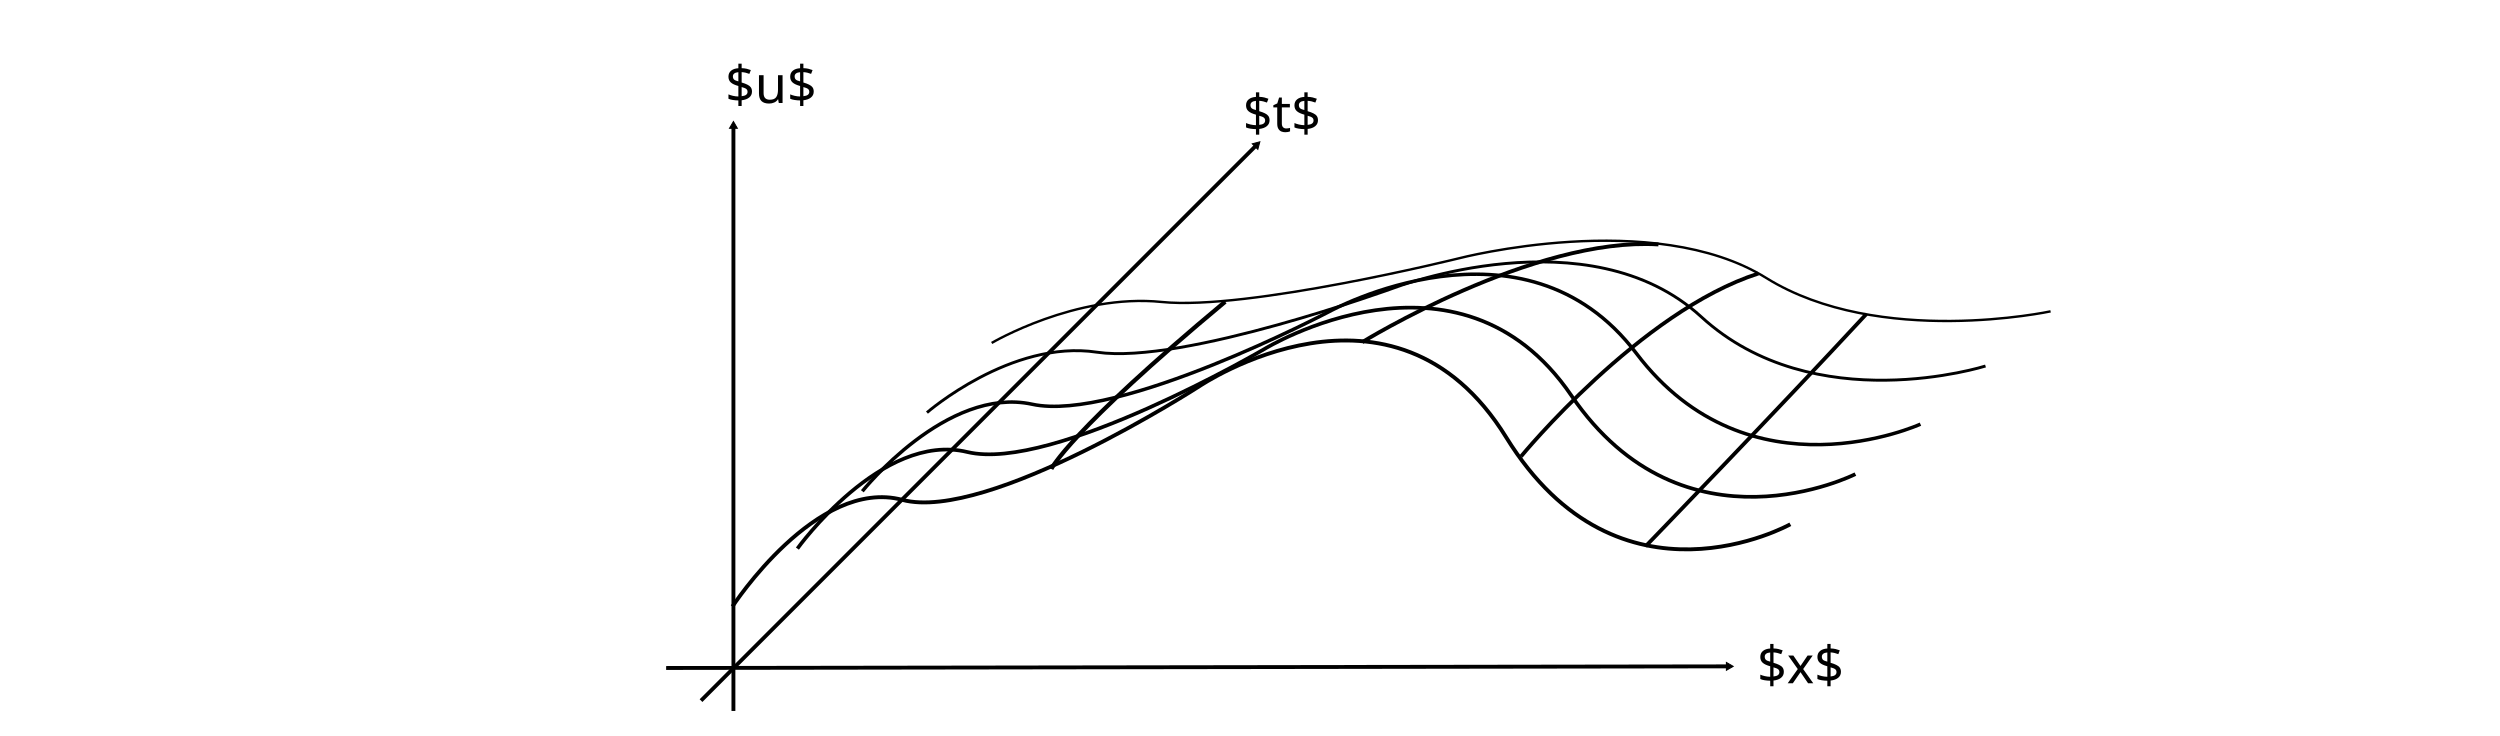
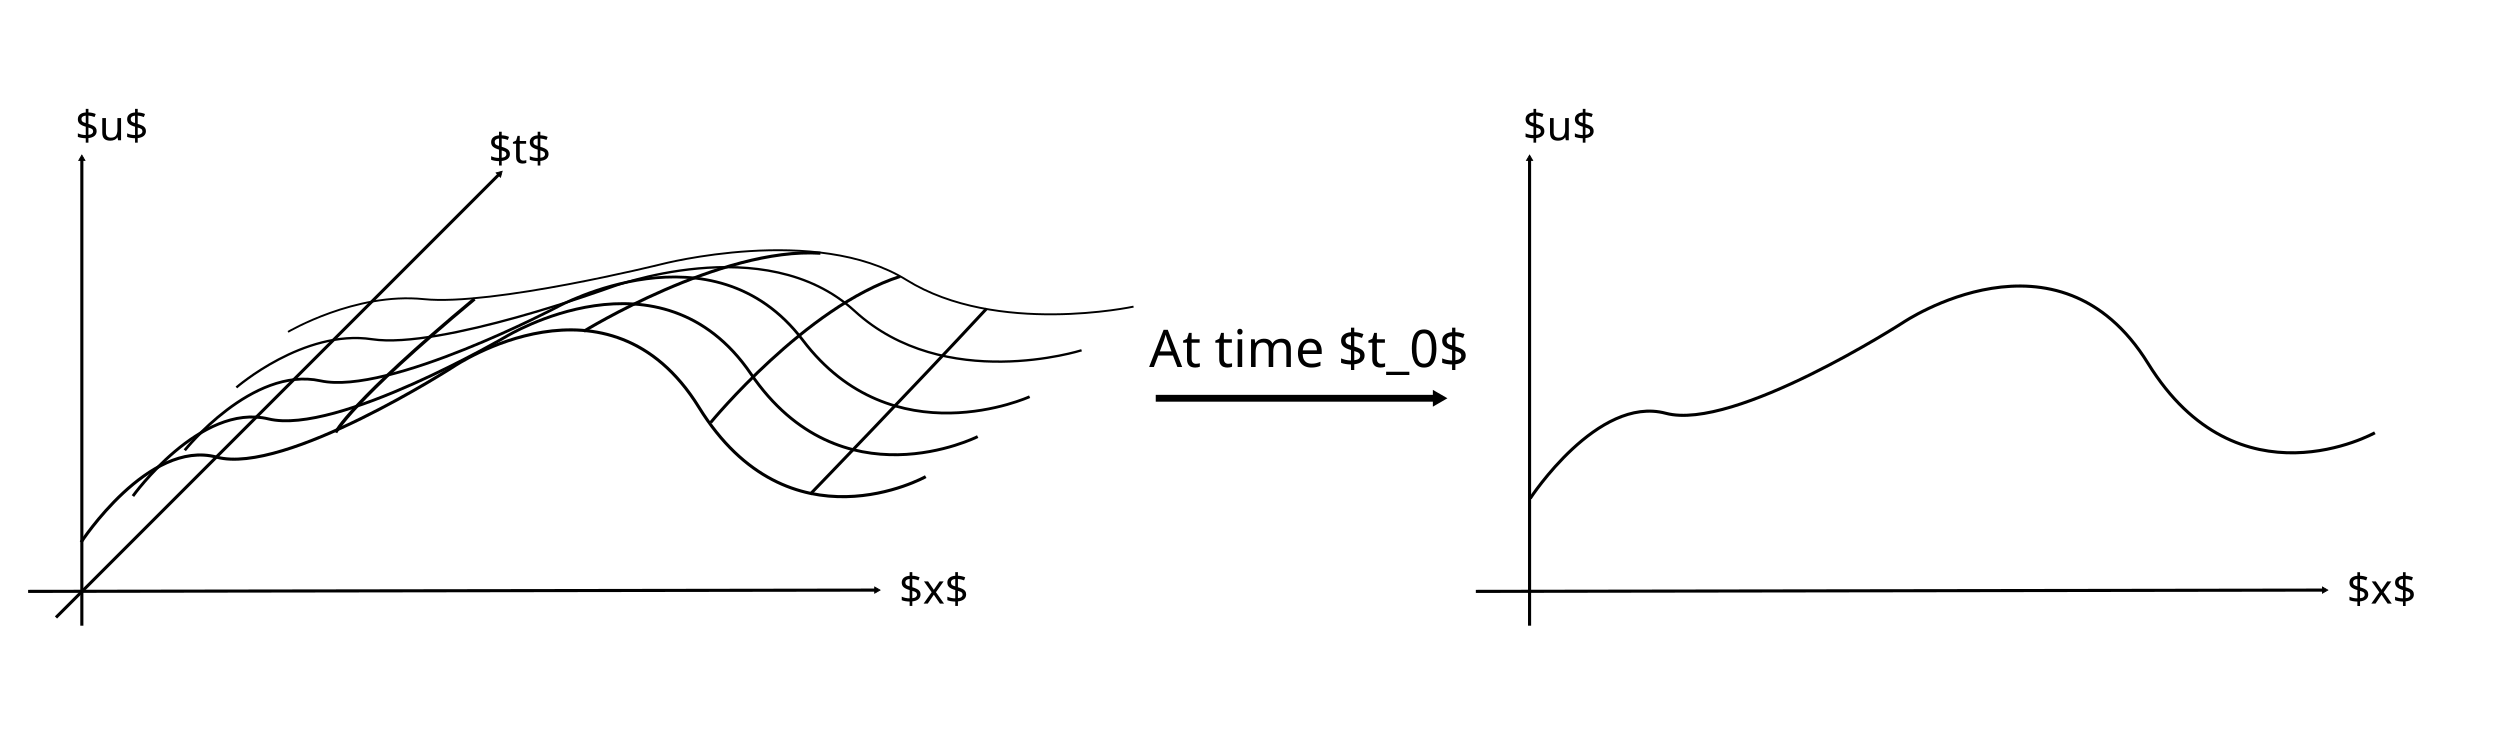
<svg xmlns="http://www.w3.org/2000/svg" width="170mm" height="50mm" viewBox="0 0 642.52 188.976" version="1.1" id="svg5">
  <defs id="defs2">
    <marker style="overflow:visible" id="marker1938" refX="0.0" refY="0.0" orient="auto">
      <path transform="scale(-0.2)" style="fill-rule:evenodd;fill:context-stroke;stroke:context-stroke;stroke-width:1.0pt" d="M 5.77,0.0 L -2.88,5.0 L -2.88,-5.0 L 5.77,0.0 z " id="path1761" />
    </marker>
-     <marker style="overflow:visible" id="marker1929" refX="0.0" refY="0.0" orient="auto">
+     <marker style="overflow:visible" id="marker1929" refX="0.0" refY="0.0" orient="auto" viewBox="0 0 2.13 2.462" markerWidth="2.13" markerHeight="2.462" preserveAspectRatio="xMidYMid">
      <path transform="scale(0.2)" style="fill-rule:evenodd;fill:context-stroke;stroke:context-stroke;stroke-width:1.0pt" d="M 5.77,0.0 L -2.88,5.0 L -2.88,-5.0 L 5.77,0.0 z " id="path1927" />
    </marker>
    <marker style="overflow:visible" id="marker1883" refX="0.0" refY="0.0" orient="auto">
      <path transform="scale(0.2)" style="fill-rule:evenodd;fill:context-stroke;stroke:context-stroke;stroke-width:1.0pt" d="M 5.77,0.0 L -2.88,5.0 L -2.88,-5.0 L 5.77,0.0 z " id="path1770" />
    </marker>
    <marker style="overflow:visible" id="TriangleInS" refX="0" refY="0" orient="auto">
      <path transform="scale(-0.2)" style="fill:context-stroke;fill-rule:evenodd;stroke:context-stroke;stroke-width:1pt" d="M 5.77,0 -2.88,5 V -5 Z" id="path52001" />
    </marker>
    <marker style="overflow:visible" id="TriangleOutS" refX="0" refY="0" orient="auto">
      <path transform="scale(0.2)" style="fill:context-stroke;fill-rule:evenodd;stroke:context-stroke;stroke-width:1pt" d="M 5.77,0 -2.88,5 V -5 Z" id="path52010" />
    </marker>
    <marker style="overflow:visible" id="Arrow2Send" refX="0" refY="0" orient="auto">
      <path transform="matrix(-0.3,0,0,-0.3,0.69,0)" d="M 8.719,4.034 -2.207,0.016 8.719,-4.002 c -1.745,2.372 -1.735,5.617 -6e-7,8.035 z" style="fill:context-stroke;fill-rule:evenodd;stroke:context-stroke;stroke-width:0.625;stroke-linejoin:round" id="path51895" />
    </marker>
    <marker style="overflow:visible" id="Arrow1Send" refX="0" refY="0" orient="auto">
      <path transform="matrix(-0.2,0,0,-0.2,-1.2,0)" style="fill:context-stroke;fill-rule:evenodd;stroke:context-stroke;stroke-width:1pt" d="M 0,0 5,-5 -12.5,0 5,5 Z" id="path51877" />
    </marker>
    <marker style="overflow:visible" id="Arrow1Sstart" refX="0" refY="0" orient="auto">
      <path transform="matrix(0.2,0,0,0.2,1.2,0)" style="fill:context-stroke;fill-rule:evenodd;stroke:context-stroke;stroke-width:1pt" d="M 0,0 5,-5 -12.5,0 5,5 Z" id="path51874" />
    </marker>
    <marker style="overflow:visible" id="Arrow1Lend" refX="0" refY="0" orient="auto">
      <path transform="matrix(-0.8,0,0,-0.8,-10,0)" style="fill:context-stroke;fill-rule:evenodd;stroke:context-stroke;stroke-width:1pt" d="M 0,0 5,-5 -12.5,0 5,5 Z" id="path51865" />
    </marker>
+     <marker style="overflow:visible" id="marker1938-3" refX="0" refY="0" orient="auto">
+       <path transform="scale(-0.2)" style="fill:context-stroke;fill-rule:evenodd;stroke:context-stroke;stroke-width:1pt" d="M 5.77,0 -2.88,5 V -5 Z" id="path1761-6" />
+     </marker>
+     <marker style="overflow:visible" id="marker1883-7" refX="0" refY="0" orient="auto">
+       <path transform="scale(0.2)" style="fill:context-stroke;fill-rule:evenodd;stroke:context-stroke;stroke-width:1pt" d="M 5.77,0 -2.88,5 V -5 Z" id="path1770-5" />
+     </marker>
  </defs>
  <g id="layer1">
    <text xml:space="preserve" style="font-size:2.667px;line-height:1.25;font-family:sans-serif" x="177.737" y="92.171" id="text8016">
      <tspan id="tspan8014" x="177.737" y="92.171" />
    </text>
-     <path style="fill:none;stroke:#000000;stroke-width:1px;stroke-linecap:butt;stroke-linejoin:miter;stroke-opacity:1;marker-start:url(#marker1938)" d="M 188.496,32.393 V 182.718" id="path1141" />
-     <path style="fill:none;stroke:#000000;stroke-width:1px;stroke-linecap:butt;stroke-linejoin:miter;stroke-opacity:1;marker-end:url(#marker1883)" d="m 171.202,171.676 273.075,-0.417" id="path1143" />
-     <path style="fill:none;stroke:#000000;stroke-width:1px;stroke-linecap:butt;stroke-linejoin:miter;stroke-opacity:1;marker-end:url(#marker1929)" d="M 180.168,180.063 322.969,37.262" id="path1145" />
-     <g id="g1951" transform="translate(-1.091475,34.14281)">
-       <path style="fill:none;stroke:#000000;stroke-width:1px;stroke-linecap:butt;stroke-linejoin:miter;stroke-opacity:1" d="m 189.341,121.73 c 0,0 21.643,-33.268 43.644,-27.405 22.001,5.863 76.351,-29.205 76.351,-29.205 0,0 49.891,-33.765 78.88,13.164 28.989,46.929 73.003,22.316 73.003,22.316" id="path1260" />
-       <path style="fill:none;stroke:#000000;stroke-width:0.952px;stroke-linecap:butt;stroke-linejoin:miter;stroke-opacity:1" d="m 206.028,106.851 c 0,0 21.646,-30.139 43.65,-24.827 22.004,5.312 76.36,-26.458 76.36,-26.458 0,0 49.898,-30.589 78.891,11.926 28.993,42.514 73.013,20.216 73.013,20.216" id="path1260-7" />
-       <path style="fill:none;stroke:#000000;stroke-width:0.903px;stroke-linecap:butt;stroke-linejoin:miter;stroke-opacity:1" d="m 222.714,92.112 c 0,0 21.649,-27.145 43.655,-22.361 22.007,4.784 76.37,-23.83 76.37,-23.83 0,0 49.904,-27.55 78.9,10.741 28.996,38.292 73.022,18.208 73.022,18.208" id="path1260-5" />
-       <path style="fill:none;stroke:#000000;stroke-width:0.753px;stroke-linecap:butt;stroke-linejoin:miter;stroke-opacity:1" d="m 239.327,71.896 c 0,0 21.657,-18.845 43.673,-15.524 22.015,3.321 76.4,-16.544 76.4,-16.544 0,0 49.924,-19.126 78.932,7.457 29.008,26.583 73.051,12.641 73.051,12.641" id="path1260-3" />
-       <path style="fill:none;stroke:#000000;stroke-width:0.62px;stroke-linecap:butt;stroke-linejoin:miter;stroke-opacity:1" d="m 255.957,54.001 c 0,0 21.665,-12.79 43.688,-10.536 22.023,2.254 76.427,-11.228 76.427,-11.228 0,0 49.941,-12.981 78.959,5.061 29.018,18.042 73.076,8.579 73.076,8.579" id="path1260-56" />
+     <g id="g3" transform="translate(46.05621,-5.70983)">
+       <path style="fill:none;stroke:#000000;stroke-width:0.798px;stroke-linecap:butt;stroke-linejoin:miter;stroke-opacity:1" d="m 347.221,133.81 c 0,0 17.281,-26.563 34.848,-21.882 17.567,4.681 60.963,-23.319 60.963,-23.319 0,0 39.836,-26.96 62.983,10.511 23.147,37.471 58.29,17.818 58.29,17.818" id="path1260-2" />
+       <g id="g2" transform="translate(8.245727,-8.121094)">
+         <path style="fill:none;stroke:#000000;stroke-width:0.798px;stroke-linecap:butt;stroke-linejoin:miter;stroke-opacity:1;marker-start:url(#marker1938-3)" d="M 338.809,54.61 V 174.638" id="path1141-3" />
+         <path style="fill:none;stroke:#000000;stroke-width:0.798px;stroke-linecap:butt;stroke-linejoin:miter;stroke-opacity:1;marker-end:url(#marker1883-7)" d="m 325.001,165.822 218.039,-0.333" id="path1143-5" />
+         <text xml:space="preserve" style="font-size:10.646px;line-height:1.25;font-family:sans-serif;stroke-width:0.798" x="548.872" y="168.962" id="text4672-6">
+           <tspan id="tspan4670-2" x="548.872" y="168.962" style="stroke-width:0.798">$x$</tspan>
+         </text>
+         <text xml:space="preserve" style="font-size:10.646px;line-height:1.25;font-family:sans-serif;stroke-width:0.798" x="337.127" y="49.881" id="text17960-9">
+           <tspan id="tspan17958-1" x="337.127" y="49.881" style="stroke-width:0.798">$u$</tspan>
+         </text>
+       </g>
    </g>
-     <path style="fill:none;stroke:#000000;stroke-width:1px;stroke-linecap:butt;stroke-linejoin:miter;stroke-opacity:1" d="m 350.114,87.93 c 0,0 44.011,-27.139 76.125,-25.105" id="path1986" />
-     <path style="fill:none;stroke:#000000;stroke-width:0.988px;stroke-linecap:butt;stroke-linejoin:miter;stroke-opacity:1" d="m 390.914,117.314 c 0,0 30.59,-37.271 61.012,-47.026" id="path1988" />
-     <path style="fill:none;stroke:#000000;stroke-width:0.991px;stroke-linecap:butt;stroke-linejoin:miter;stroke-opacity:1" d="m 422.93,140.4 c 0,0 33.583,-34.696 56.746,-59.698" id="path1990" />
-     <path style="fill:none;stroke:#000000;stroke-width:1.109px;stroke-linecap:butt;stroke-linejoin:miter;stroke-opacity:1" d="m 270.191,120.526 c 0,0 4.526,-9.548 44.692,-42.987" id="path1992" />
-     <text xml:space="preserve" style="font-size:13.333px;line-height:1.25;font-family:sans-serif" x="451.582" y="175.609" id="text4672">
-       <tspan id="tspan4670" x="451.582" y="175.609">$x$</tspan>
-     </text>
-     <text xml:space="preserve" style="font-size:13.333px;line-height:1.25;font-family:sans-serif" x="186.39" y="26.47" id="text17960">
-       <tspan id="tspan17958" x="186.39" y="26.47">$u$</tspan>
-     </text>
-     <text xml:space="preserve" style="font-size:13.333px;line-height:1.25;font-family:sans-serif" x="319.415" y="33.841" id="text32554">
-       <tspan x="319.415" y="33.841" id="tspan32556">$t$</tspan>
-     </text>
+     <g id="g4" transform="translate(0,-2.004813)">
+       <path style="fill:none;stroke:#000000;stroke-width:0.798px;stroke-linecap:butt;stroke-linejoin:miter;stroke-opacity:1;marker-start:url(#marker1938)" d="M 21.034,42.784 V 162.812" id="path1141" />
+       <path style="fill:none;stroke:#000000;stroke-width:0.798px;stroke-linecap:butt;stroke-linejoin:miter;stroke-opacity:1;marker-end:url(#marker1883)" d="M 7.225,153.996 225.264,153.663" id="path1143" />
+       <path style="fill:none;stroke:#000000;stroke-width:0.798px;stroke-linecap:butt;stroke-linejoin:miter;stroke-opacity:1;marker-end:url(#marker1929)" d="M 14.384,160.693 128.405,46.671" id="path1145" />
+       <path style="fill:none;stroke:#000000;stroke-width:0.798px;stroke-linecap:butt;stroke-linejoin:miter;stroke-opacity:1" d="m 20.837,141.377 c 0,0 17.281,-26.563 34.848,-21.882 17.567,4.681 60.963,-23.319 60.963,-23.319 0,0 39.836,-26.96 62.983,10.511 23.147,37.471 58.29,17.818 58.29,17.818" id="path1260" />
+       <path style="fill:none;stroke:#000000;stroke-width:0.76px;stroke-linecap:butt;stroke-linejoin:miter;stroke-opacity:1" d="m 34.161,129.497 c 0,0 17.283,-24.065 34.853,-19.823 17.569,4.241 60.971,-21.125 60.971,-21.125 0,0 39.841,-24.424 62.991,9.522 23.149,33.946 58.298,16.142 58.298,16.142" id="path1260-7" />
+       <path style="fill:none;stroke:#000000;stroke-width:0.721px;stroke-linecap:butt;stroke-linejoin:miter;stroke-opacity:1" d="m 47.484,117.728 c 0,0 17.286,-21.674 34.857,-17.855 17.571,3.82 60.978,-19.027 60.978,-19.027 0,0 39.846,-21.998 62.999,8.576 23.152,30.574 58.305,14.539 58.305,14.539" id="path1260-5" />
+       <path style="fill:none;stroke:#000000;stroke-width:0.601px;stroke-linecap:butt;stroke-linejoin:miter;stroke-opacity:1" d="m 60.749,101.587 c 0,0 17.292,-15.047 34.871,-12.395 17.578,2.652 61.002,-13.209 61.002,-13.209 0,0 39.862,-15.272 63.024,5.954 23.162,21.226 58.328,10.093 58.328,10.093" id="path1260-3" />
+       <path style="fill:none;stroke:#000000;stroke-width:0.495px;stroke-linecap:butt;stroke-linejoin:miter;stroke-opacity:1" d="m 74.027,87.298 c 0,0 17.298,-10.212 34.883,-8.413 17.585,1.8 61.024,-8.965 61.024,-8.965 0,0 39.876,-10.365 63.045,4.041 23.17,14.406 58.348,6.85 58.348,6.85" id="path1260-56" />
+       <path style="fill:none;stroke:#000000;stroke-width:0.798px;stroke-linecap:butt;stroke-linejoin:miter;stroke-opacity:1" d="m 150.079,87.128 c 0,0 35.141,-21.669 60.783,-20.045" id="path1986" />
+       <path style="fill:none;stroke:#000000;stroke-width:0.788px;stroke-linecap:butt;stroke-linejoin:miter;stroke-opacity:1" d="m 182.656,110.59 c 0,0 24.424,-29.759 48.715,-37.548" id="path1988" />
+       <path style="fill:none;stroke:#000000;stroke-width:0.791px;stroke-linecap:butt;stroke-linejoin:miter;stroke-opacity:1" d="m 208.22,129.023 c 0,0 26.815,-27.704 45.309,-47.667" id="path1990" />
+       <path style="fill:none;stroke:#000000;stroke-width:0.886px;stroke-linecap:butt;stroke-linejoin:miter;stroke-opacity:1" d="m 86.264,113.155 c 0,0 3.614,-7.624 35.684,-34.324" id="path1992" />
+       <text xml:space="preserve" style="font-size:10.646px;line-height:1.25;font-family:sans-serif;stroke-width:0.798" x="231.097" y="157.136" id="text4672">
+         <tspan id="tspan4670" x="231.097" y="157.136" style="stroke-width:0.798">$x$</tspan>
+       </text>
+       <text xml:space="preserve" style="font-size:10.646px;line-height:1.25;font-family:sans-serif;stroke-width:0.798" x="19.352" y="38.054" id="text17960">
+         <tspan id="tspan17958" x="19.352" y="38.054" style="stroke-width:0.798">$u$</tspan>
+       </text>
+       <text xml:space="preserve" style="font-size:10.646px;line-height:1.25;font-family:sans-serif;stroke-width:0.798" x="125.567" y="43.94" id="text32554">
+         <tspan x="125.567" y="43.94" id="tspan32556" style="stroke-width:0.798">$t$</tspan>
+       </text>
+     </g>
+     <g id="g5" transform="translate(-8.347872,-0.4187632)">
+       <path style="fill:none;stroke:#000000;stroke-width:1.757;stroke-linecap:butt;stroke-linejoin:miter;stroke-dasharray:none;stroke-opacity:1;marker-end:url(#marker1929)" d="M 305.385,102.776 H 377.851" id="path4" />
+       <text xml:space="preserve" style="font-size:13.333px;line-height:1.25;font-family:sans-serif" x="303.68" y="94.744" id="text4">
+         <tspan id="tspan4" x="303.68" y="94.744">At time $t_0$</tspan>
+         <tspan x="303.68" y="111.41" id="tspan5" />
+       </text>
+     </g>
  </g>
</svg>
